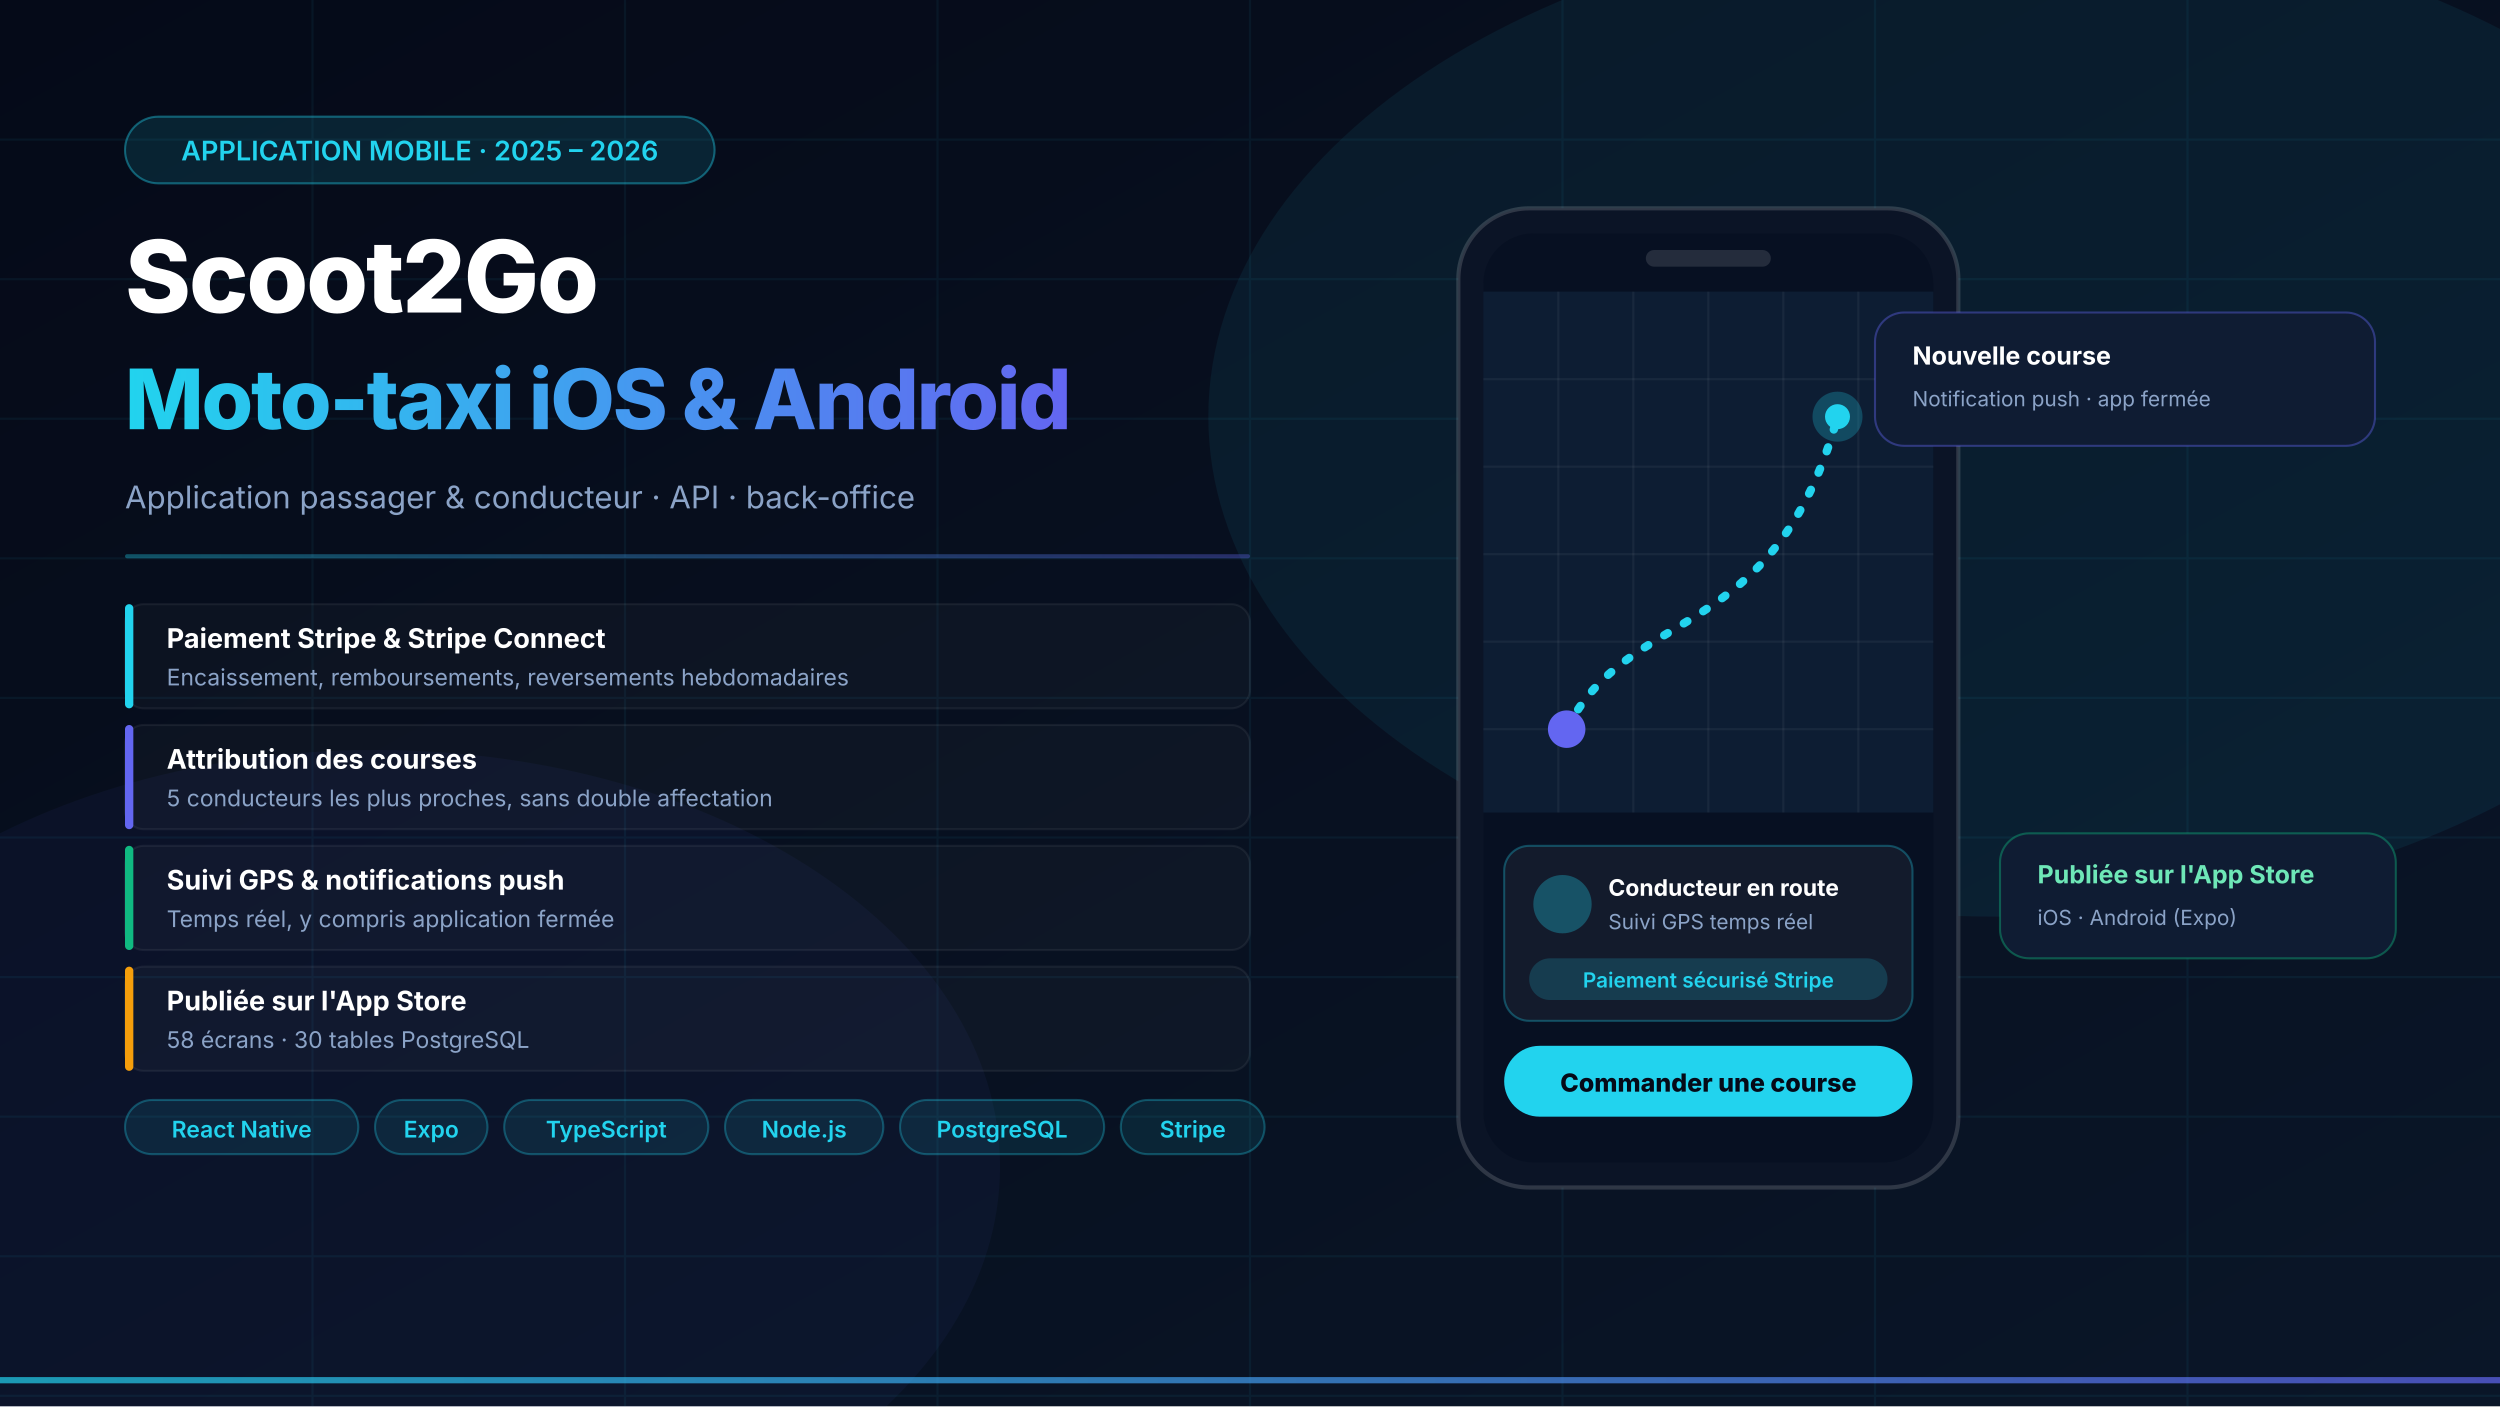
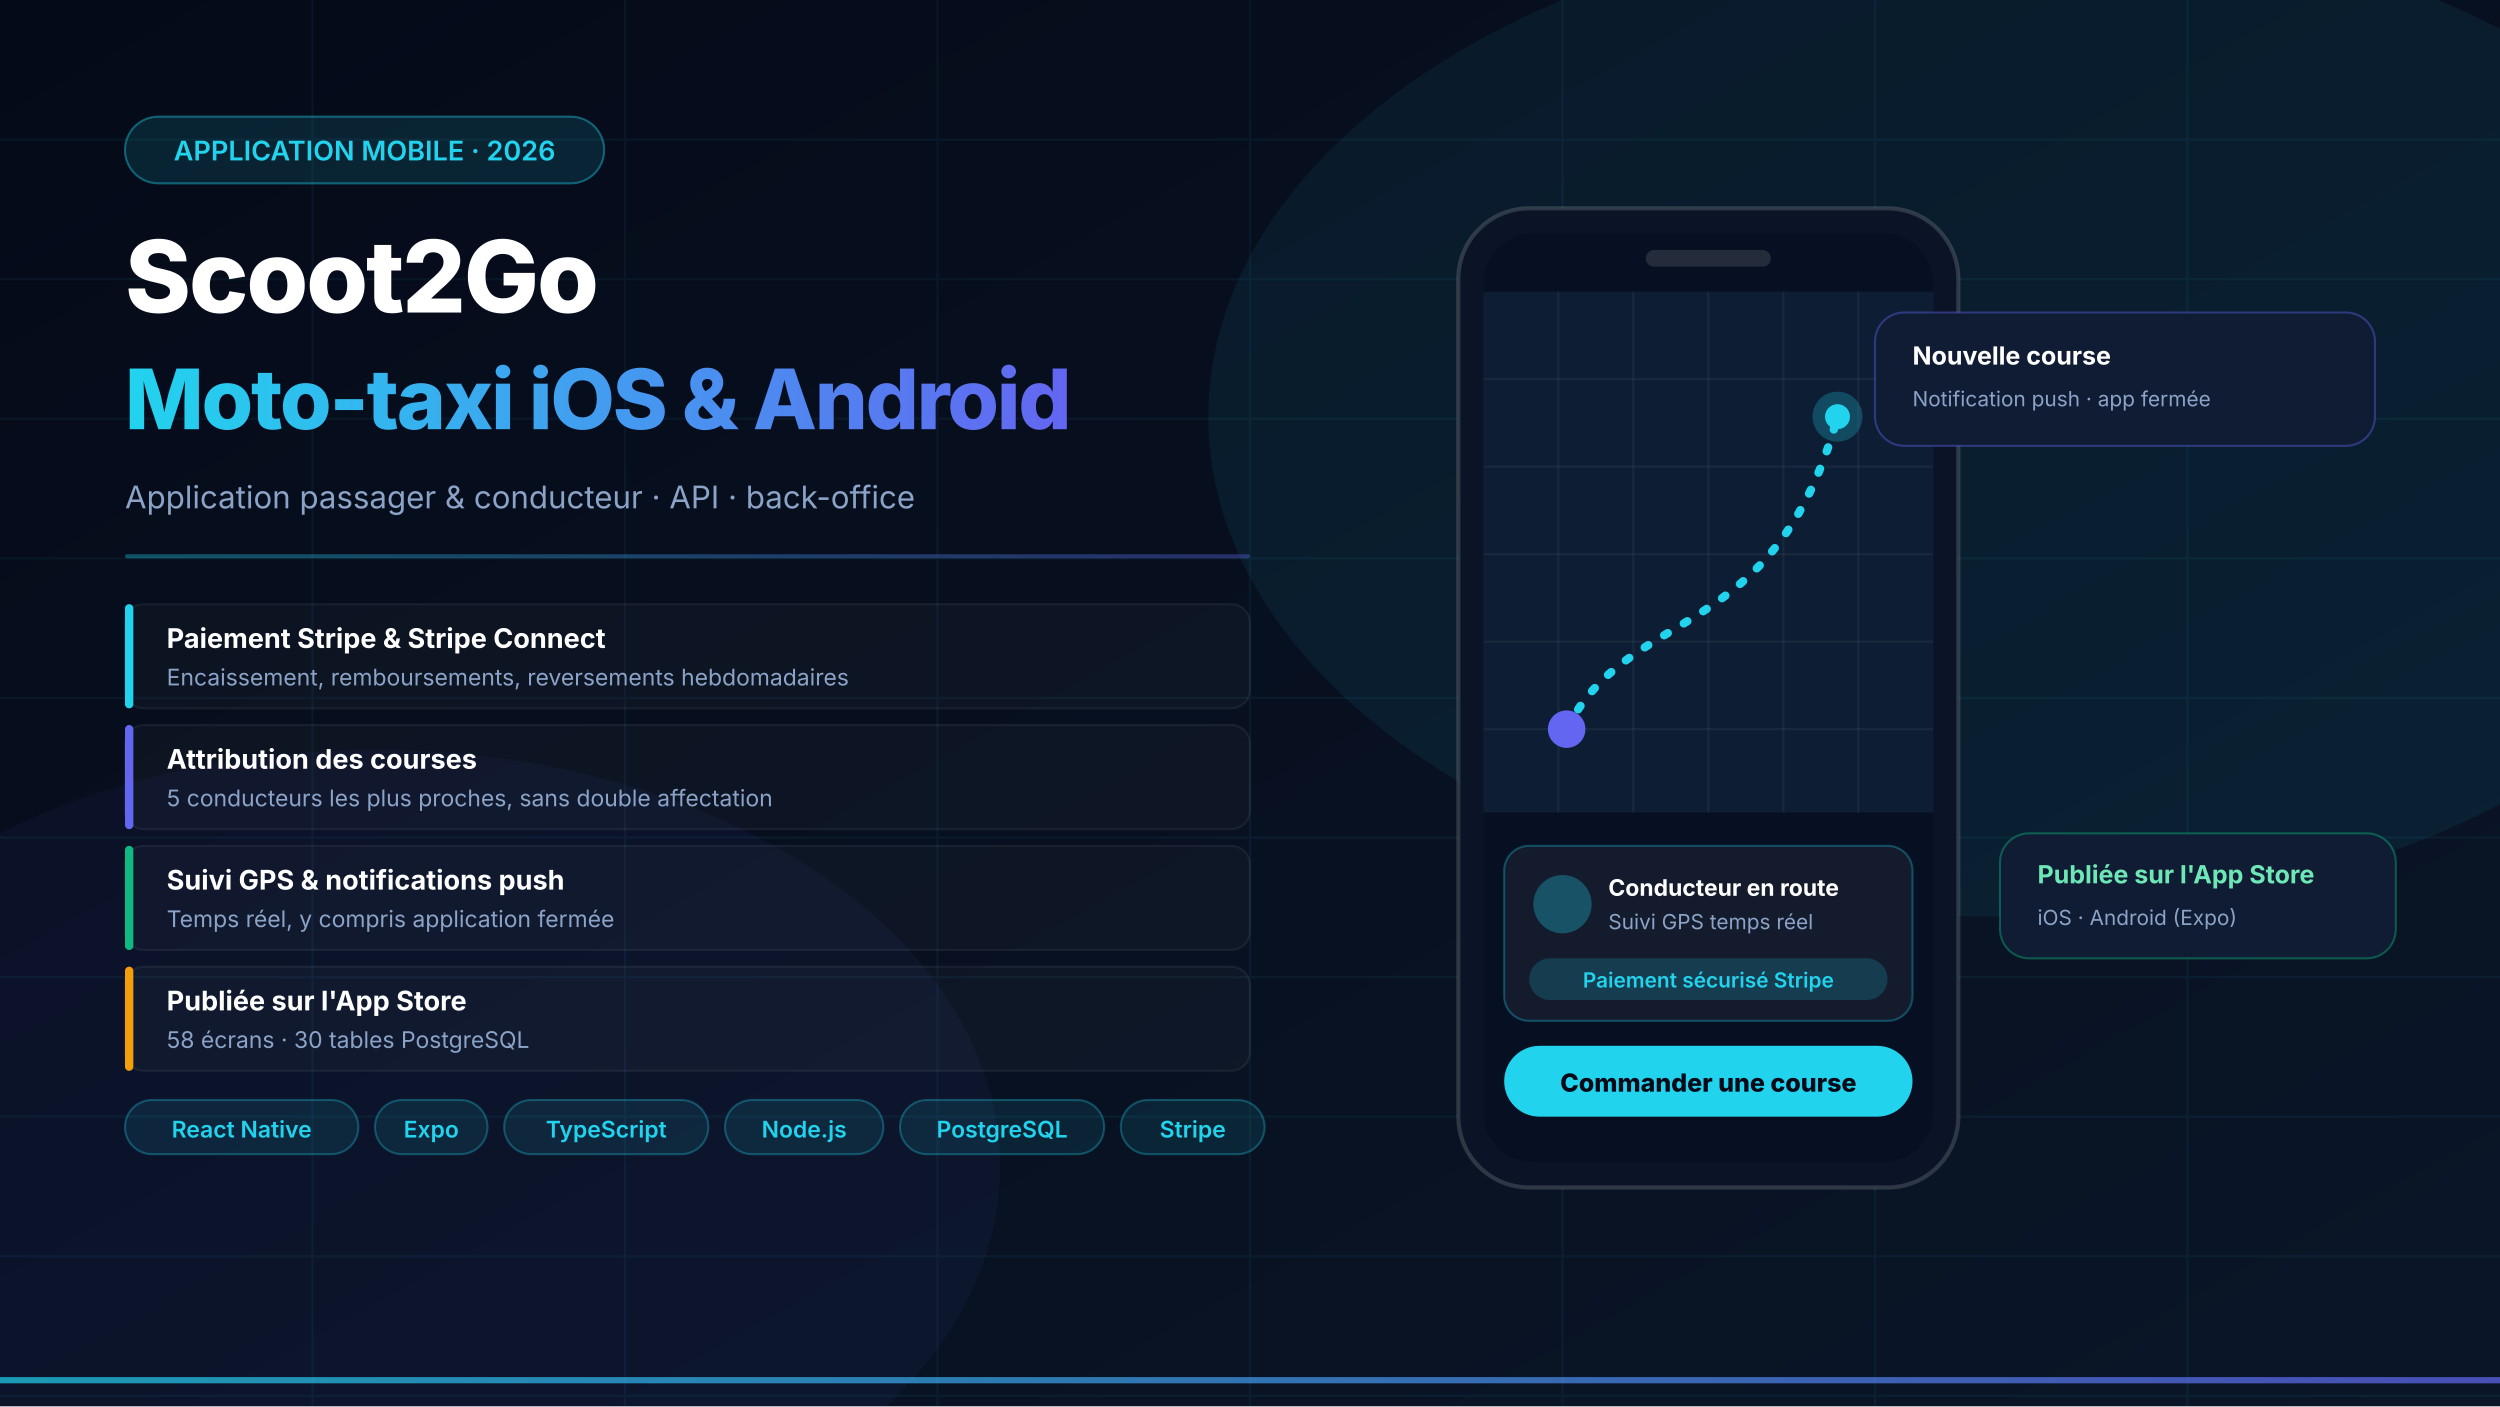
<svg xmlns="http://www.w3.org/2000/svg" viewBox="0 0 1200 675" width="1200" height="675">
  <defs>
    <linearGradient id="scoot2go-bg" x1="0" y1="0" x2="1" y2="1">
      <stop offset="0%" stop-color="#050a18" />
      <stop offset="100%" stop-color="#0a1628" />
    </linearGradient>
    <linearGradient id="scoot2go-acc" x1="0" y1="0" x2="1" y2="0">
      <stop offset="0%" stop-color="#22d3ee" />
      <stop offset="100%" stop-color="#6366f1" />
    </linearGradient>
  </defs>
  <rect width="1200" height="675" fill="url(#scoot2go-bg)" />
  <ellipse cx="960" cy="200" rx="380" ry="240" fill="#22d3ee" fill-opacity="0.07" />
  <ellipse cx="180" cy="560" rx="300" ry="200" fill="#6366f1" fill-opacity="0.05" />
  <g stroke="#22d3ee" stroke-width="1" opacity="0.06">
    <line x1="0" y1="67" x2="1200" y2="67" />
    <line x1="0" y1="134" x2="1200" y2="134" />
    <line x1="0" y1="201" x2="1200" y2="201" />
    <line x1="0" y1="268" x2="1200" y2="268" />
    <line x1="0" y1="335" x2="1200" y2="335" />
    <line x1="0" y1="402" x2="1200" y2="402" />
    <line x1="0" y1="469" x2="1200" y2="469" />
    <line x1="0" y1="536" x2="1200" y2="536" />
    <line x1="0" y1="603" x2="1200" y2="603" />
    <line x1="0" y1="670" x2="1200" y2="670" />
    <line x1="150" y1="0" x2="150" y2="675" />
    <line x1="300" y1="0" x2="300" y2="675" />
    <line x1="450" y1="0" x2="450" y2="675" />
    <line x1="600" y1="0" x2="600" y2="675" />
    <line x1="750" y1="0" x2="750" y2="675" />
    <line x1="900" y1="0" x2="900" y2="675" />
    <line x1="1050" y1="0" x2="1050" y2="675" />
  </g>
-   <rect x="60" y="56" width="283" height="32" rx="16" fill="#22d3ee" fill-opacity="0.12" stroke="#22d3ee" stroke-opacity="0.4" />
-   <text x="201.5" y="77" font-family="Inter, Arial, sans-serif" font-size="13" font-weight="600" fill="#22d3ee" text-anchor="middle">APPLICATION MOBILE · 2025 – 2026</text>
+   <rect x="60" y="56" width="230" height="32" rx="16" fill="#22d3ee" fill-opacity="0.12" stroke="#22d3ee" stroke-opacity="0.4" />
+   <text x="175.0" y="77" font-family="Inter, Arial, sans-serif" font-size="13" font-weight="600" fill="#22d3ee" text-anchor="middle">APPLICATION MOBILE · 2026</text>
  <text x="60" y="150" font-family="Inter, Arial, sans-serif" font-size="48" font-weight="800" fill="#ffffff" text-anchor="start" letter-spacing="-1">Scoot2Go</text>
  <text x="60" y="206" font-family="Inter, Arial, sans-serif" font-size="40" font-weight="800" fill="url(#scoot2go-acc)" text-anchor="start" letter-spacing="-1">Moto-taxi iOS &amp; Android</text>
  <text x="60" y="244" font-family="Inter, Arial, sans-serif" font-size="15" font-weight="400" fill="#8ba3c7" text-anchor="start">Application passager &amp; conducteur · API · back-office</text>
  <rect x="60" y="266" width="540" height="2" rx="1" fill="url(#scoot2go-acc)" opacity="0.35" />
  <rect x="60" y="290" width="540" height="50" rx="9" fill="#ffffff" fill-opacity="0.025" stroke="#ffffff" stroke-opacity="0.06" />
  <rect x="60" y="290" width="4" height="50" rx="2" fill="#22d3ee" />
  <text x="80" y="311" font-family="Inter, Arial, sans-serif" font-size="13" font-weight="700" fill="#ffffff" text-anchor="start">Paiement Stripe &amp; Stripe Connect</text>
  <text x="80" y="329" font-family="Inter, Arial, sans-serif" font-size="11" font-weight="400" fill="#8ba3c7" text-anchor="start">Encaissement, remboursements, reversements hebdomadaires</text>
  <rect x="60" y="348" width="540" height="50" rx="9" fill="#ffffff" fill-opacity="0.025" stroke="#ffffff" stroke-opacity="0.06" />
  <rect x="60" y="348" width="4" height="50" rx="2" fill="#6366f1" />
  <text x="80" y="369" font-family="Inter, Arial, sans-serif" font-size="13" font-weight="700" fill="#ffffff" text-anchor="start">Attribution des courses</text>
  <text x="80" y="387" font-family="Inter, Arial, sans-serif" font-size="11" font-weight="400" fill="#8ba3c7" text-anchor="start">5 conducteurs les plus proches, sans double affectation</text>
  <rect x="60" y="406" width="540" height="50" rx="9" fill="#ffffff" fill-opacity="0.025" stroke="#ffffff" stroke-opacity="0.06" />
  <rect x="60" y="406" width="4" height="50" rx="2" fill="#10b981" />
  <text x="80" y="427" font-family="Inter, Arial, sans-serif" font-size="13" font-weight="700" fill="#ffffff" text-anchor="start">Suivi GPS &amp; notifications push</text>
  <text x="80" y="445" font-family="Inter, Arial, sans-serif" font-size="11" font-weight="400" fill="#8ba3c7" text-anchor="start">Temps réel, y compris application fermée</text>
  <rect x="60" y="464" width="540" height="50" rx="9" fill="#ffffff" fill-opacity="0.025" stroke="#ffffff" stroke-opacity="0.06" />
  <rect x="60" y="464" width="4" height="50" rx="2" fill="#f59e0b" />
  <text x="80" y="485" font-family="Inter, Arial, sans-serif" font-size="13" font-weight="700" fill="#ffffff" text-anchor="start">Publiée sur l'App Store</text>
  <text x="80" y="503" font-family="Inter, Arial, sans-serif" font-size="11" font-weight="400" fill="#8ba3c7" text-anchor="start">58 écrans · 30 tables PostgreSQL</text>
  <rect x="60" y="528" width="112" height="26" rx="13" fill="#22d3ee" fill-opacity="0.1" stroke="#22d3ee" stroke-opacity="0.3" />
  <text x="116.0" y="546" font-family="Inter, Arial, sans-serif" font-size="11" font-weight="600" fill="#22d3ee" text-anchor="middle">React Native</text>
  <rect x="180" y="528" width="54" height="26" rx="13" fill="#22d3ee" fill-opacity="0.1" stroke="#22d3ee" stroke-opacity="0.3" />
  <text x="207.0" y="546" font-family="Inter, Arial, sans-serif" font-size="11" font-weight="600" fill="#22d3ee" text-anchor="middle">Expo</text>
  <rect x="242" y="528" width="98" height="26" rx="13" fill="#22d3ee" fill-opacity="0.1" stroke="#22d3ee" stroke-opacity="0.3" />
  <text x="291.0" y="546" font-family="Inter, Arial, sans-serif" font-size="11" font-weight="600" fill="#22d3ee" text-anchor="middle">TypeScript</text>
  <rect x="348" y="528" width="76" height="26" rx="13" fill="#22d3ee" fill-opacity="0.1" stroke="#22d3ee" stroke-opacity="0.3" />
  <text x="386.0" y="546" font-family="Inter, Arial, sans-serif" font-size="11" font-weight="600" fill="#22d3ee" text-anchor="middle">Node.js</text>
  <rect x="432" y="528" width="98" height="26" rx="13" fill="#22d3ee" fill-opacity="0.1" stroke="#22d3ee" stroke-opacity="0.3" />
  <text x="481.0" y="546" font-family="Inter, Arial, sans-serif" font-size="11" font-weight="600" fill="#22d3ee" text-anchor="middle">PostgreSQL</text>
  <rect x="538" y="528" width="69" height="26" rx="13" fill="#22d3ee" fill-opacity="0.1" stroke="#22d3ee" stroke-opacity="0.3" />
  <text x="572.5" y="546" font-family="Inter, Arial, sans-serif" font-size="11" font-weight="600" fill="#22d3ee" text-anchor="middle">Stripe</text>
  <rect x="700" y="100" width="240" height="470" rx="34" fill="#0b1426" stroke="#ffffff" stroke-opacity="0.15" stroke-width="2" />
  <rect x="712" y="112" width="216" height="446" rx="24" fill="#071022" />
  <rect x="790" y="120" width="60" height="8" rx="4" fill="#ffffff" fill-opacity="0.12" />
  <rect x="712" y="140" width="216" height="250" fill="#0d1d33" />
  <line x1="712" y1="182" x2="928" y2="182" stroke="#ffffff" stroke-opacity="0.05" />
  <line x1="748" y1="140" x2="748" y2="390" stroke="#ffffff" stroke-opacity="0.05" />
  <line x1="712" y1="224" x2="928" y2="224" stroke="#ffffff" stroke-opacity="0.05" />
  <line x1="784" y1="140" x2="784" y2="390" stroke="#ffffff" stroke-opacity="0.05" />
  <line x1="712" y1="266" x2="928" y2="266" stroke="#ffffff" stroke-opacity="0.05" />
  <line x1="820" y1="140" x2="820" y2="390" stroke="#ffffff" stroke-opacity="0.05" />
  <line x1="712" y1="308" x2="928" y2="308" stroke="#ffffff" stroke-opacity="0.05" />
  <line x1="856" y1="140" x2="856" y2="390" stroke="#ffffff" stroke-opacity="0.05" />
  <line x1="712" y1="350" x2="928" y2="350" stroke="#ffffff" stroke-opacity="0.05" />
  <line x1="892" y1="140" x2="892" y2="390" stroke="#ffffff" stroke-opacity="0.05" />
  <path d="M752 350 C 782 290, 852 310, 882 200" stroke="#22d3ee" stroke-width="4" fill="none" stroke-linecap="round" stroke-dasharray="2 9" />
  <circle cx="752" cy="350" r="9" fill="#6366f1" />
  <circle cx="882" cy="200" r="12" fill="#22d3ee" fill-opacity="0.25" />
  <circle cx="882" cy="200" r="6" fill="#22d3ee" />
  <rect x="722" y="406" width="196" height="84" rx="12" fill="#ffffff" fill-opacity="0.05" stroke="#22d3ee" stroke-opacity="0.3" />
  <circle cx="750" cy="434" r="14" fill="#22d3ee" fill-opacity="0.3" />
  <text x="772" y="430" font-family="Inter, Arial, sans-serif" font-size="11" font-weight="700" fill="#ffffff" text-anchor="start">Conducteur en route</text>
  <text x="772" y="446" font-family="Inter, Arial, sans-serif" font-size="10" font-weight="400" fill="#8ba3c7" text-anchor="start">Suivi GPS temps réel</text>
  <rect x="734" y="460" width="172" height="20" rx="10" fill="#22d3ee" fill-opacity="0.18" />
  <text x="820" y="474" font-family="Inter, Arial, sans-serif" font-size="10" font-weight="600" fill="#22d3ee" text-anchor="middle">Paiement sécurisé Stripe</text>
  <rect x="722" y="502" width="196" height="34" rx="17" fill="#22d3ee" />
  <text x="820" y="524" font-family="Inter, Arial, sans-serif" font-size="12" font-weight="800" fill="#050a18" text-anchor="middle">Commander une course</text>
  <rect x="900" y="150" width="240" height="64" rx="14" fill="#0f1c33" stroke="#6366f1" stroke-opacity="0.4" />
  <text x="918" y="175" font-family="Inter, Arial, sans-serif" font-size="12" font-weight="700" fill="#ffffff" text-anchor="start">Nouvelle course</text>
  <text x="918" y="195" font-family="Inter, Arial, sans-serif" font-size="10" font-weight="400" fill="#8ba3c7" text-anchor="start">Notification push · app fermée</text>
  <rect x="960" y="400" width="190" height="60" rx="14" fill="#0f1c33" stroke="#10b981" stroke-opacity="0.4" />
  <text x="978" y="424" font-family="Inter, Arial, sans-serif" font-size="12" font-weight="700" fill="#6ee7b7" text-anchor="start">Publiée sur l'App Store</text>
  <text x="978" y="444" font-family="Inter, Arial, sans-serif" font-size="10" font-weight="400" fill="#8ba3c7" text-anchor="start">iOS · Android (Expo)</text>
  <rect x="0" y="661" width="1200" height="3" fill="url(#scoot2go-acc)" opacity="0.7" />
</svg>
